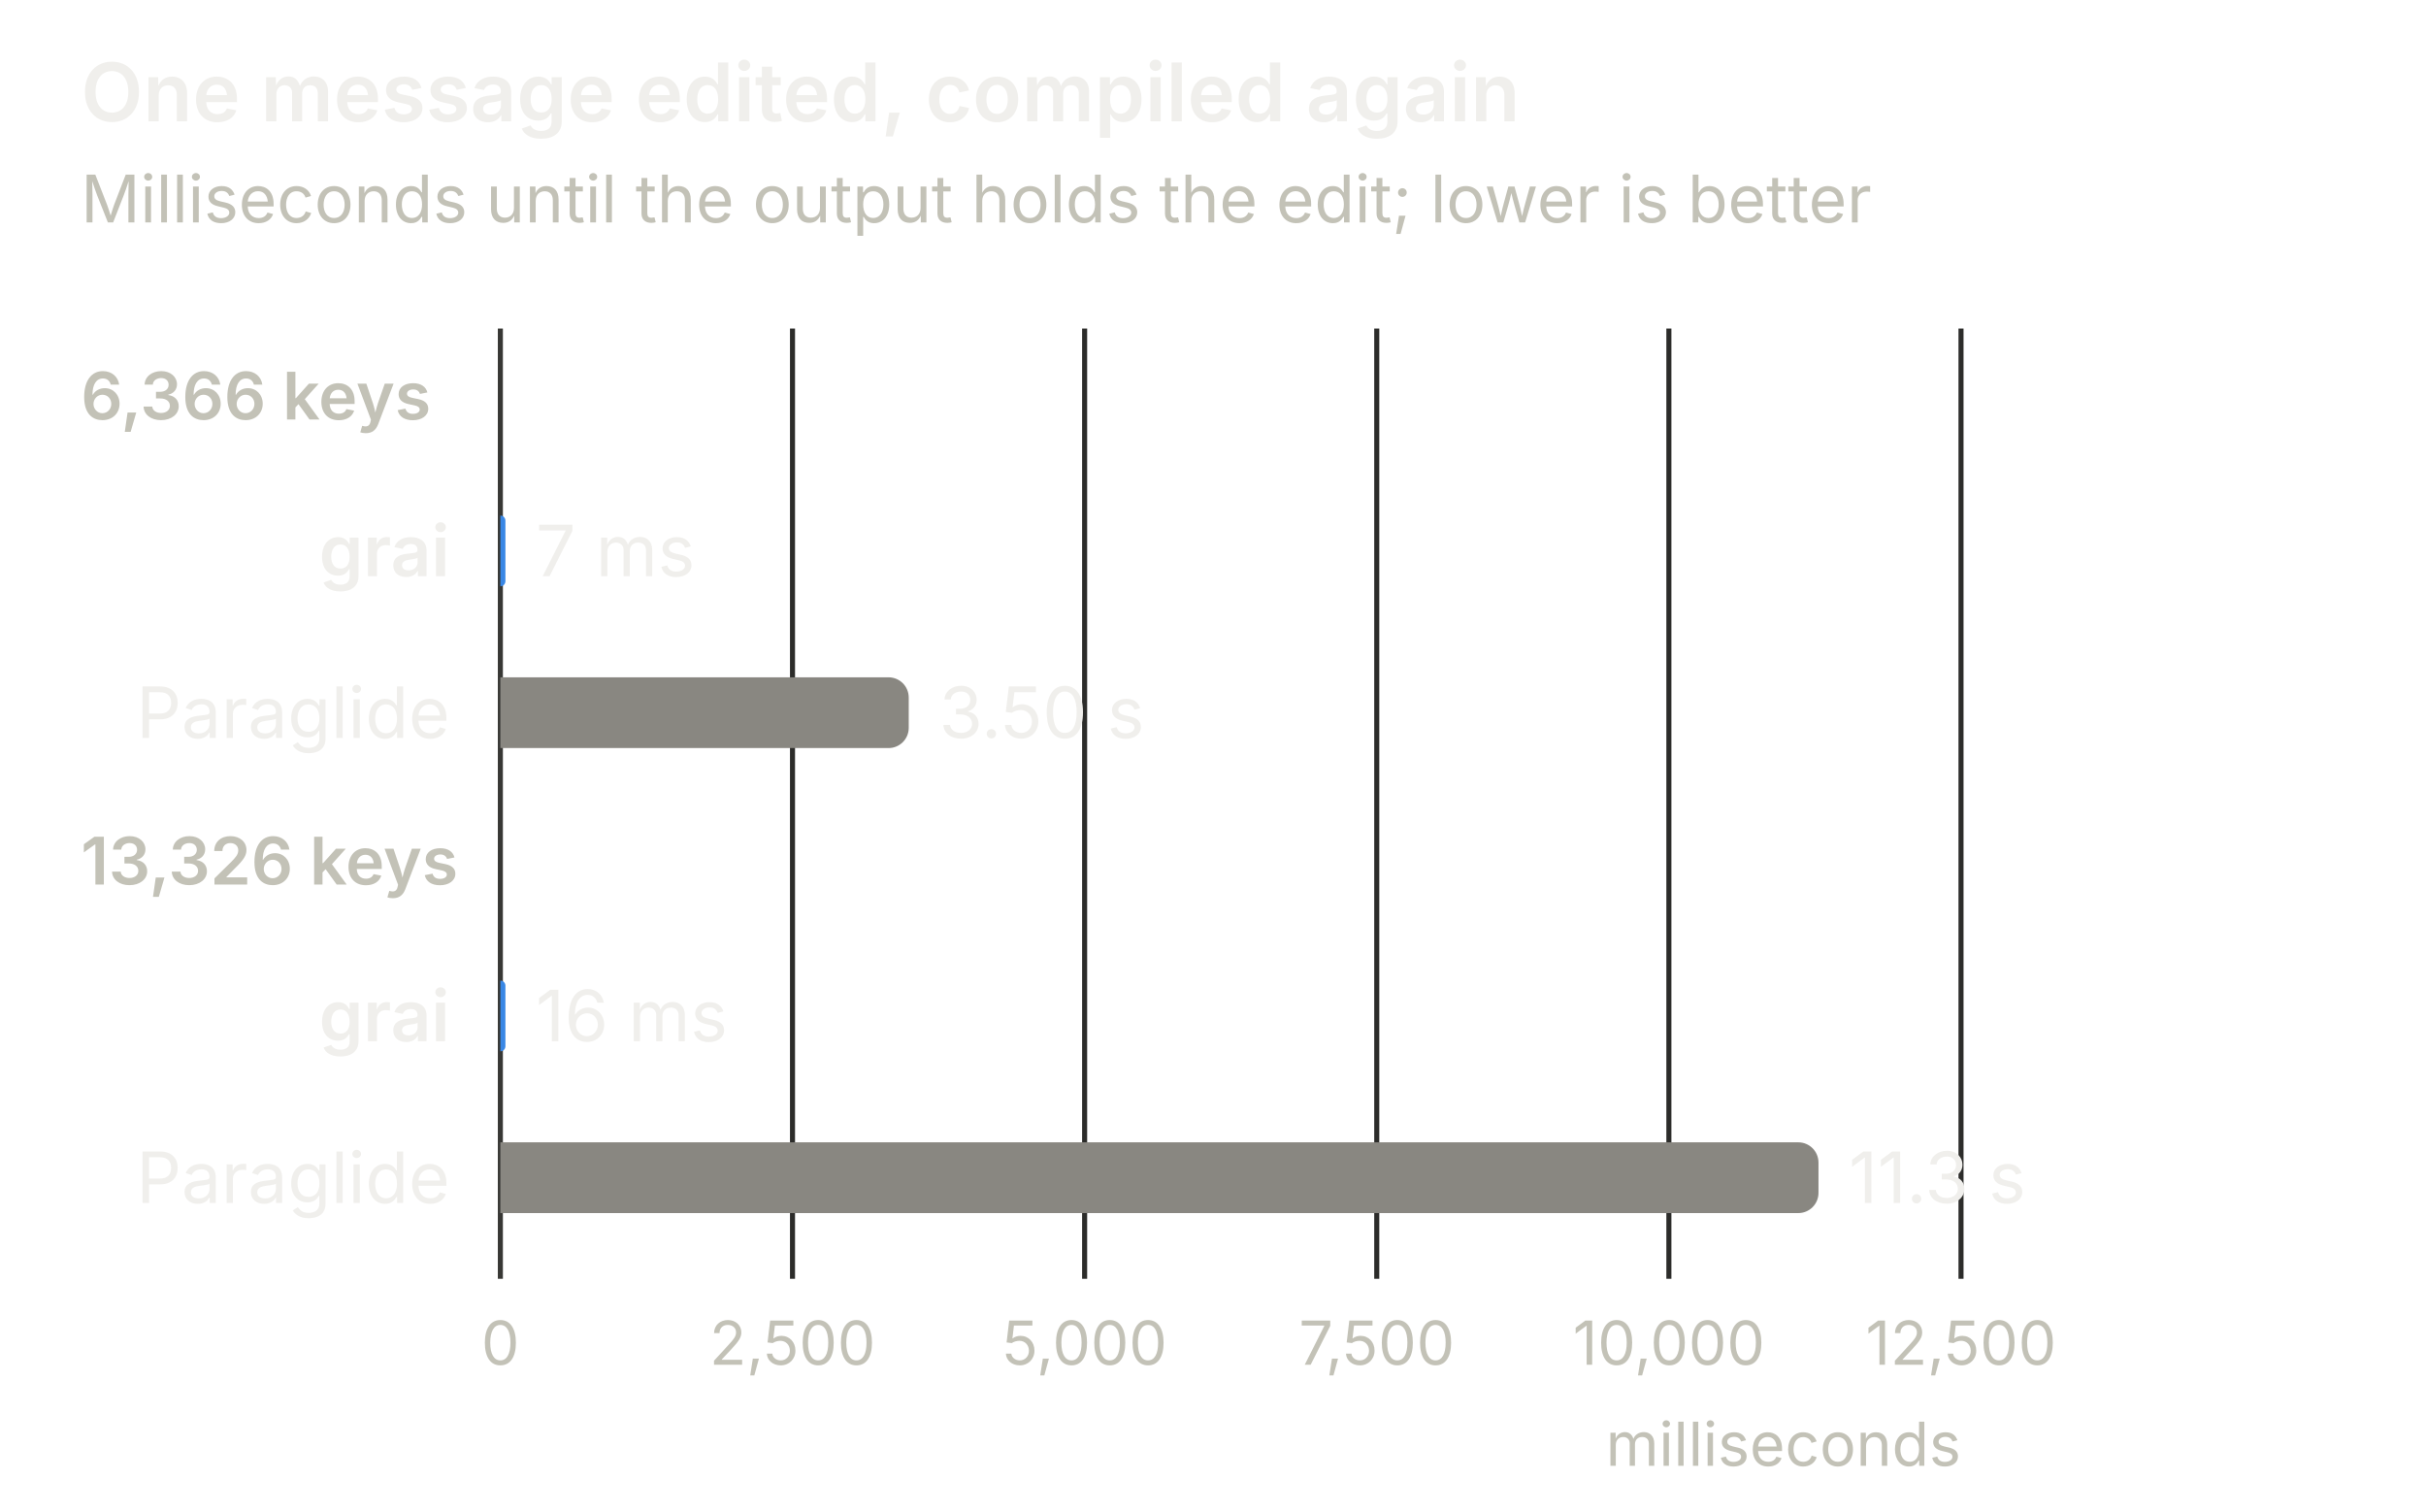
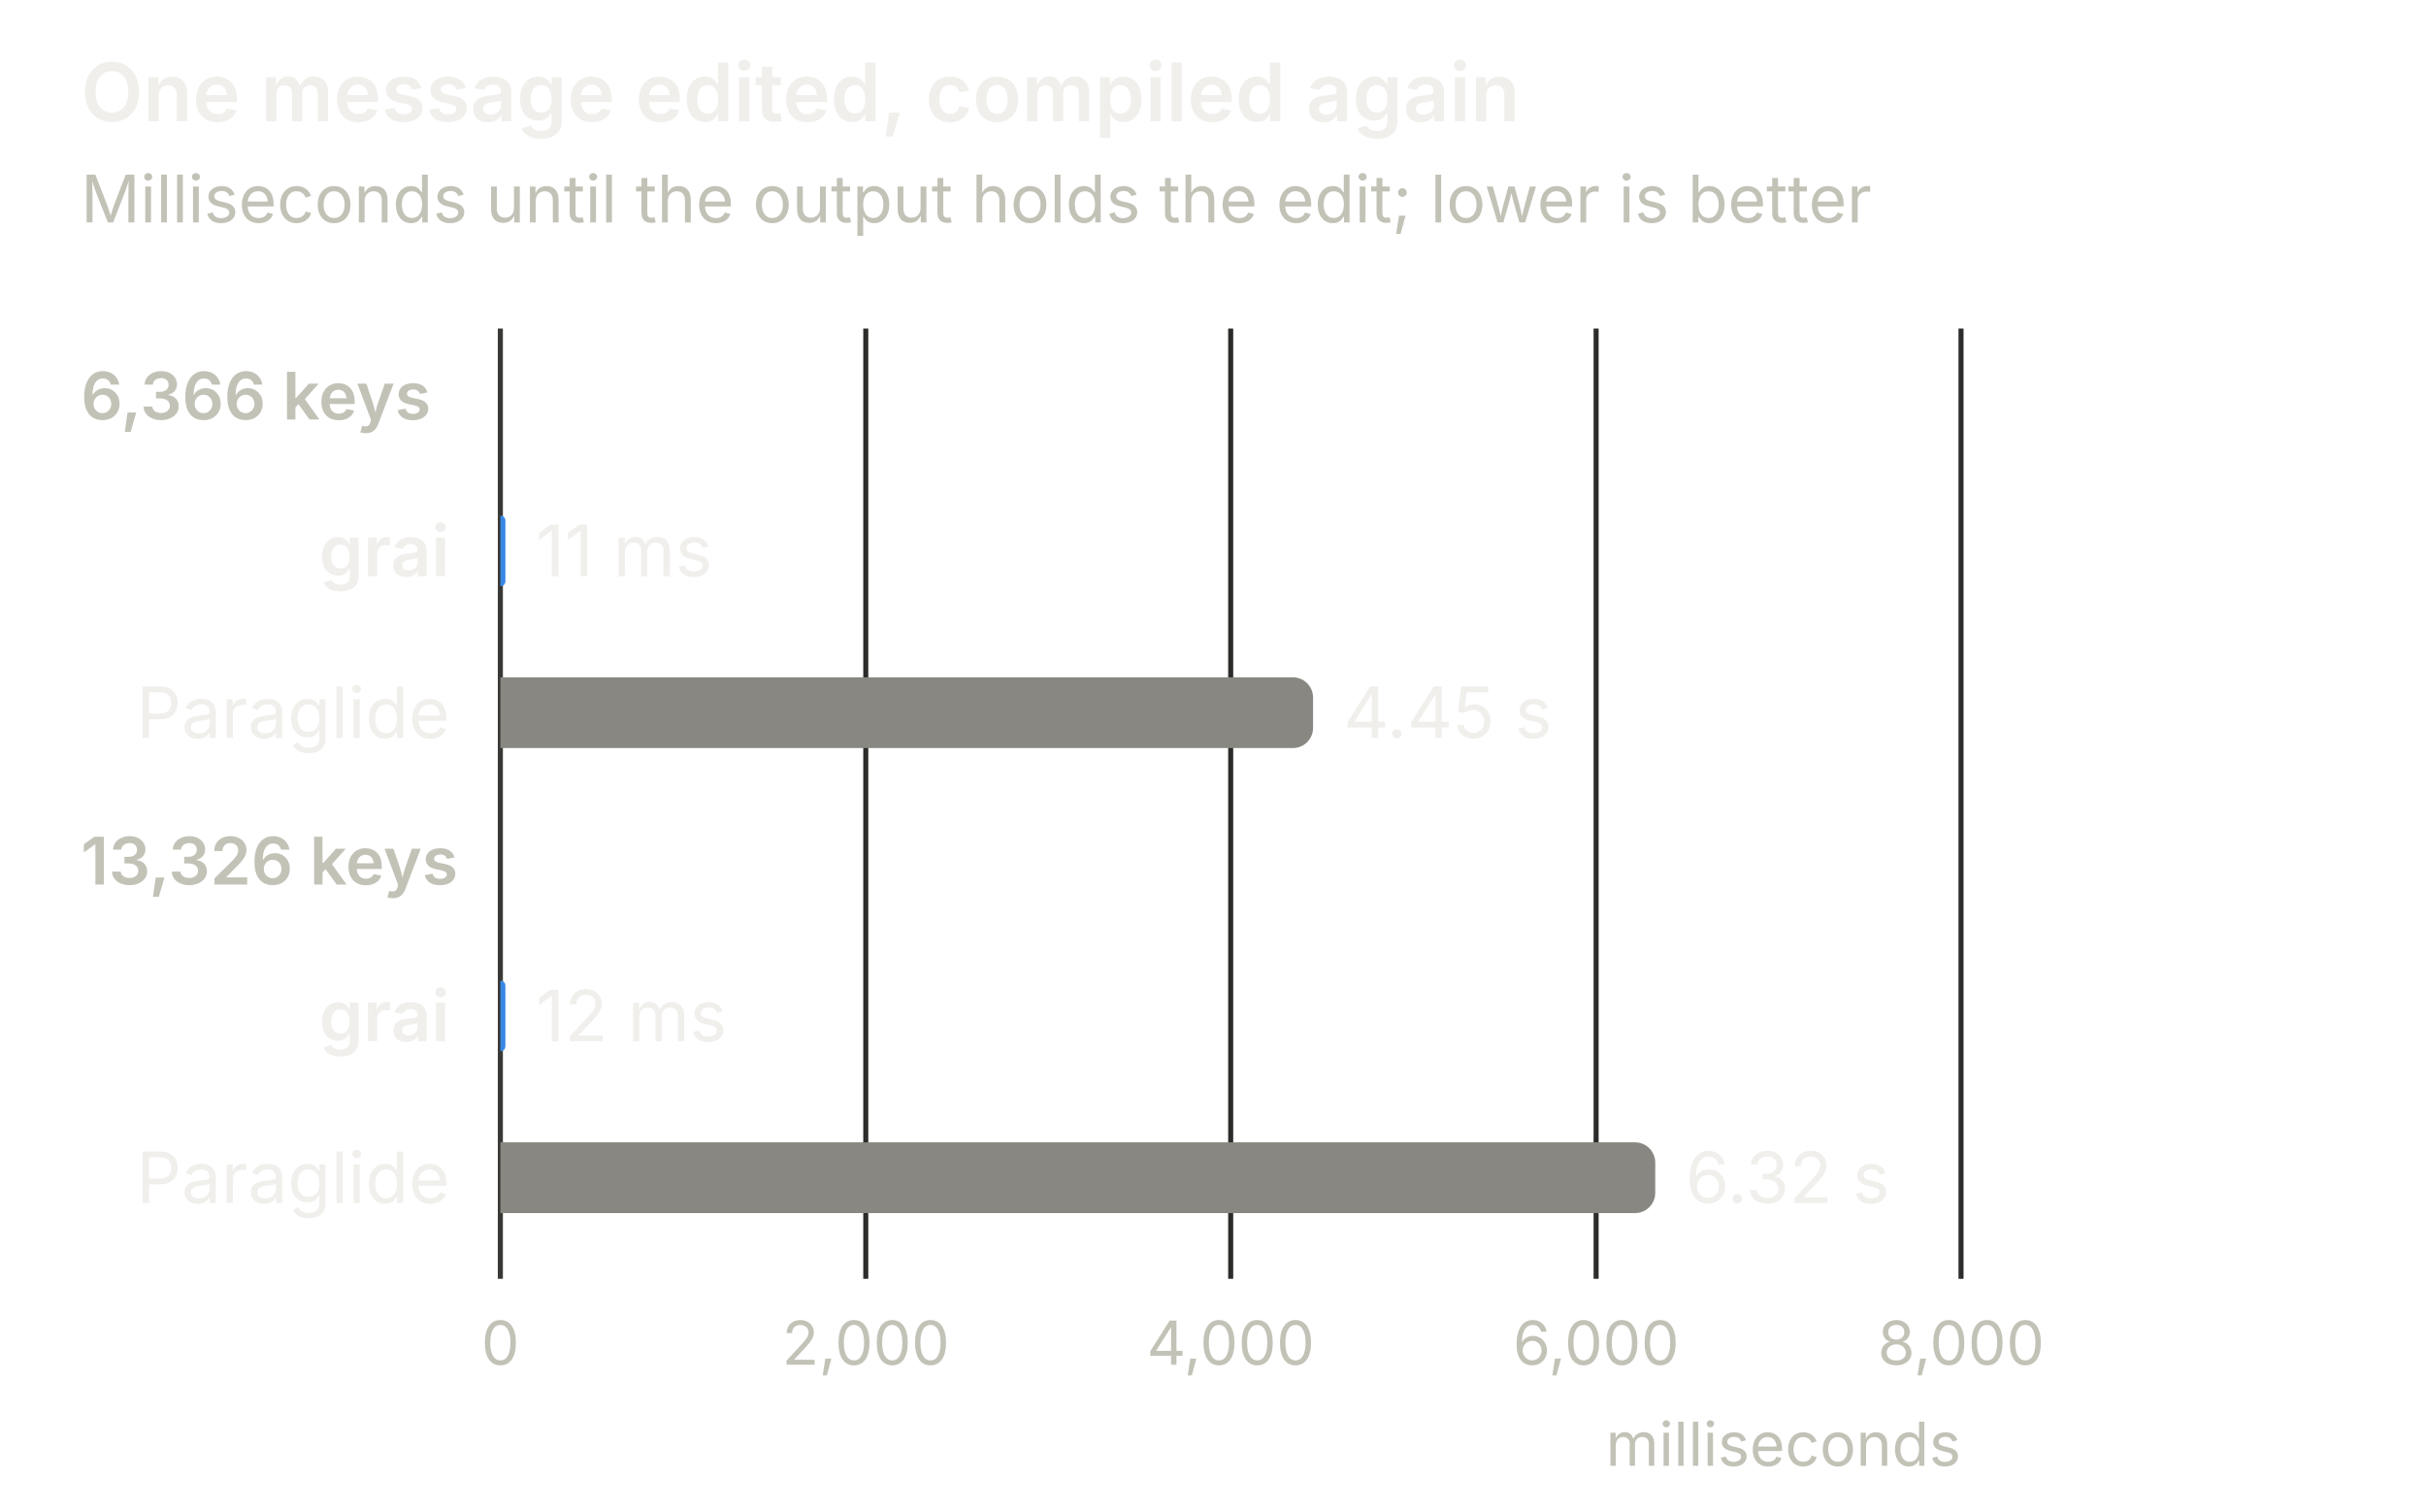
<svg xmlns="http://www.w3.org/2000/svg" viewBox="0 0 480 299" width="480" height="299" font-family="system-ui, -apple-system, 'Segoe UI', sans-serif">
  <text x="16" y="24" font-size="16" font-weight="600" fill="#f0efec">One message edited, compiled again</text>
  <text x="16" y="44" font-size="13" fill="#c3c2b7">Milliseconds until the output holds the edit; lower is better</text>
  <line x1="99" y1="65" x2="99" y2="253" stroke="#383835" stroke-width="1" />
  <text x="99" y="270" font-size="12" text-anchor="middle" fill="#c3c2b7" style="font-variant-numeric: tabular-nums">0</text>
-   <line x1="156.8" y1="65" x2="156.8" y2="253" stroke="#2c2c2a" stroke-width="1" />
-   <text x="156.8" y="270" font-size="12" text-anchor="middle" fill="#c3c2b7" style="font-variant-numeric: tabular-nums">2,500</text>
-   <line x1="214.6" y1="65" x2="214.6" y2="253" stroke="#2c2c2a" stroke-width="1" />
-   <text x="214.6" y="270" font-size="12" text-anchor="middle" fill="#c3c2b7" style="font-variant-numeric: tabular-nums">5,000</text>
-   <line x1="272.4" y1="65" x2="272.4" y2="253" stroke="#2c2c2a" stroke-width="1" />
-   <text x="272.4" y="270" font-size="12" text-anchor="middle" fill="#c3c2b7" style="font-variant-numeric: tabular-nums">7,500</text>
-   <line x1="330.2" y1="65" x2="330.2" y2="253" stroke="#2c2c2a" stroke-width="1" />
-   <text x="330.2" y="270" font-size="12" text-anchor="middle" fill="#c3c2b7" style="font-variant-numeric: tabular-nums">10,000</text>
+   <line x1="171.3" y1="65" x2="171.3" y2="253" stroke="#2c2c2a" stroke-width="1" />
+   <text x="171.3" y="270" font-size="12" text-anchor="middle" fill="#c3c2b7" style="font-variant-numeric: tabular-nums">2,000</text>
+   <line x1="243.5" y1="65" x2="243.5" y2="253" stroke="#2c2c2a" stroke-width="1" />
+   <text x="243.5" y="270" font-size="12" text-anchor="middle" fill="#c3c2b7" style="font-variant-numeric: tabular-nums">4,000</text>
+   <line x1="315.8" y1="65" x2="315.8" y2="253" stroke="#2c2c2a" stroke-width="1" />
+   <text x="315.8" y="270" font-size="12" text-anchor="middle" fill="#c3c2b7" style="font-variant-numeric: tabular-nums">6,000</text>
  <line x1="388" y1="65" x2="388" y2="253" stroke="#2c2c2a" stroke-width="1" />
-   <text x="388" y="270" font-size="12" text-anchor="middle" fill="#c3c2b7" style="font-variant-numeric: tabular-nums">12,500</text>
+   <text x="388" y="270" font-size="12" text-anchor="middle" fill="#c3c2b7" style="font-variant-numeric: tabular-nums">8,000</text>
  <text x="16" y="83" font-size="13" font-weight="600" fill="#c3c2b7">6,366 keys</text>
  <text x="89" y="114" font-size="14" text-anchor="end" font-weight="600" fill="#f0efec">grai</text>
  <path d="M99,102H99A1,1 0 0 1 100,103V115A1,1 0 0 1 99,116H99Z" fill="#3987e5" />
-   <text x="106" y="114" font-size="14" fill="#f0efec" style="font-variant-numeric: tabular-nums">7 ms</text>
+   <text x="106" y="114" font-size="14" fill="#f0efec" style="font-variant-numeric: tabular-nums">11 ms</text>
  <text x="89" y="146" font-size="14" text-anchor="end" fill="#f0efec">Paraglide</text>
-   <path d="M99,134H175.8A4,4 0 0 1 179.8,138V144A4,4 0 0 1 175.8,148H99Z" fill="#898781" />
-   <text x="185.8" y="146" font-size="14" fill="#f0efec" style="font-variant-numeric: tabular-nums">3.50 s</text>
+   <path d="M99,134H255.8A4,4 0 0 1 259.8,138V144A4,4 0 0 1 255.8,148H99Z" fill="#898781" />
+   <text x="265.8" y="146" font-size="14" fill="#f0efec" style="font-variant-numeric: tabular-nums">4.45 s</text>
  <text x="16" y="175" font-size="13" font-weight="600" fill="#c3c2b7">13,326 keys</text>
  <text x="89" y="206" font-size="14" text-anchor="end" font-weight="600" fill="#f0efec">grai</text>
  <path d="M99,194H99A1,1 0 0 1 100,195V207A1,1 0 0 1 99,208H99Z" fill="#3987e5" />
-   <text x="106" y="206" font-size="14" fill="#f0efec" style="font-variant-numeric: tabular-nums">16 ms</text>
+   <text x="106" y="206" font-size="14" fill="#f0efec" style="font-variant-numeric: tabular-nums">12 ms</text>
  <text x="89" y="238" font-size="14" text-anchor="end" fill="#f0efec">Paraglide</text>
-   <path d="M99,226H355.8A4,4 0 0 1 359.8,230V236A4,4 0 0 1 355.8,240H99Z" fill="#898781" />
-   <text x="365.8" y="238" font-size="14" fill="#f0efec" style="font-variant-numeric: tabular-nums">11.3 s</text>
+   <path d="M99,226H323.5A4,4 0 0 1 327.5,230V236A4,4 0 0 1 323.5,240H99Z" fill="#898781" />
+   <text x="333.5" y="238" font-size="14" fill="#f0efec" style="font-variant-numeric: tabular-nums">6.32 s</text>
  <text x="388" y="290" font-size="12" text-anchor="end" fill="#c3c2b7">milliseconds</text>
</svg>
